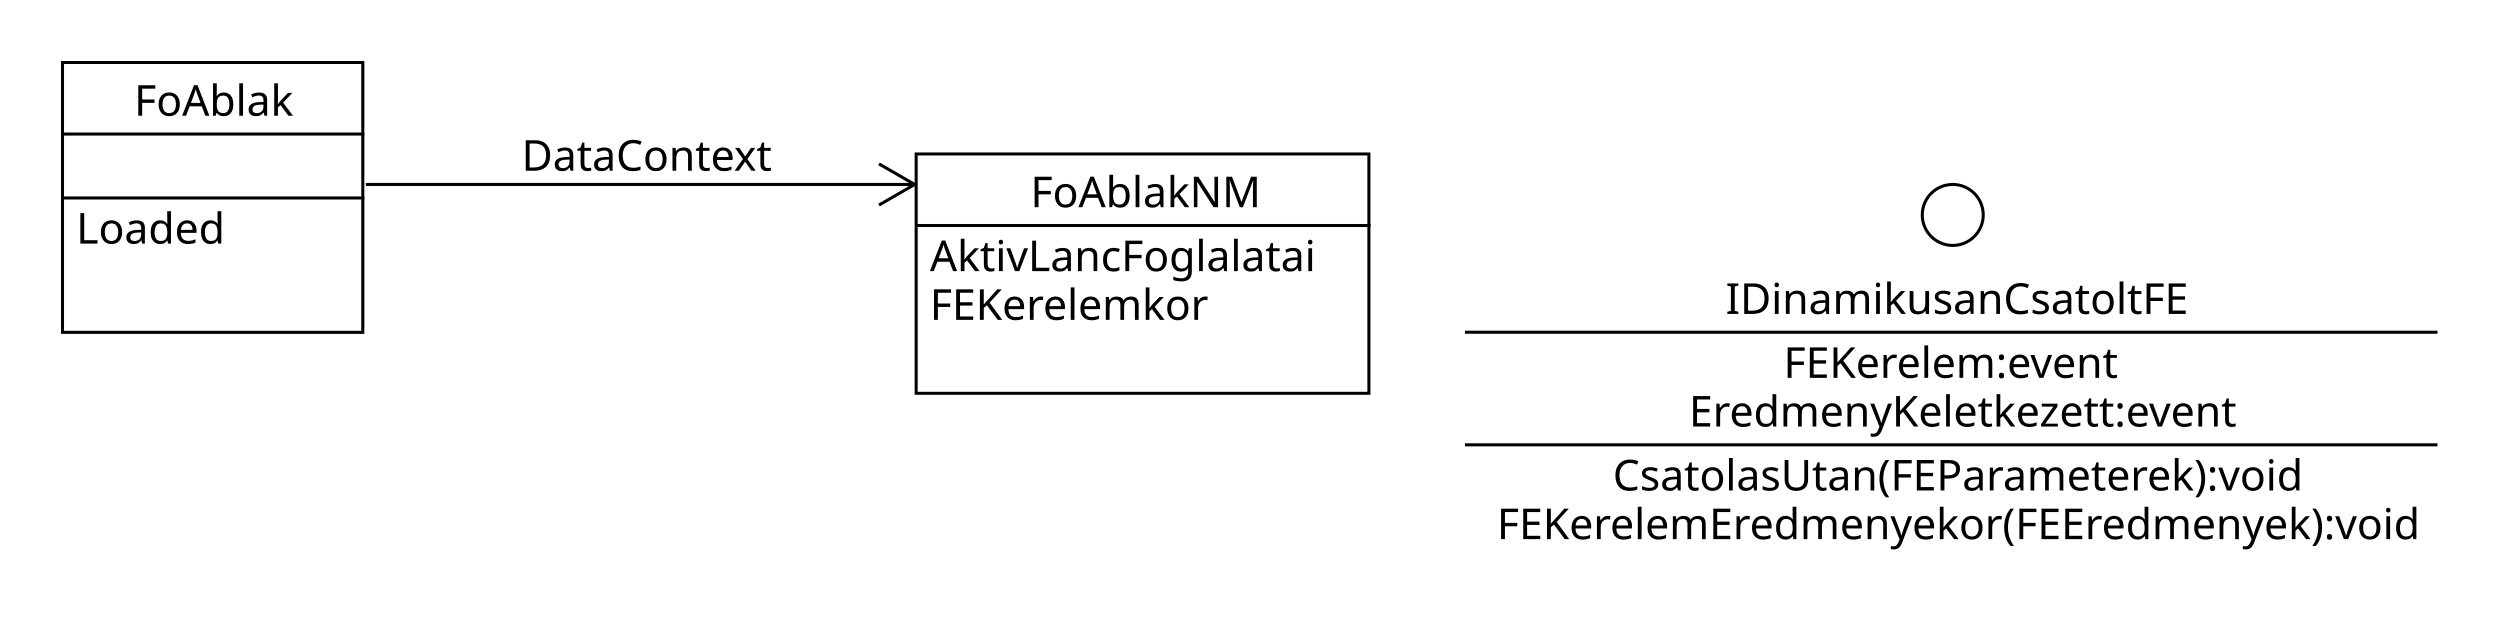
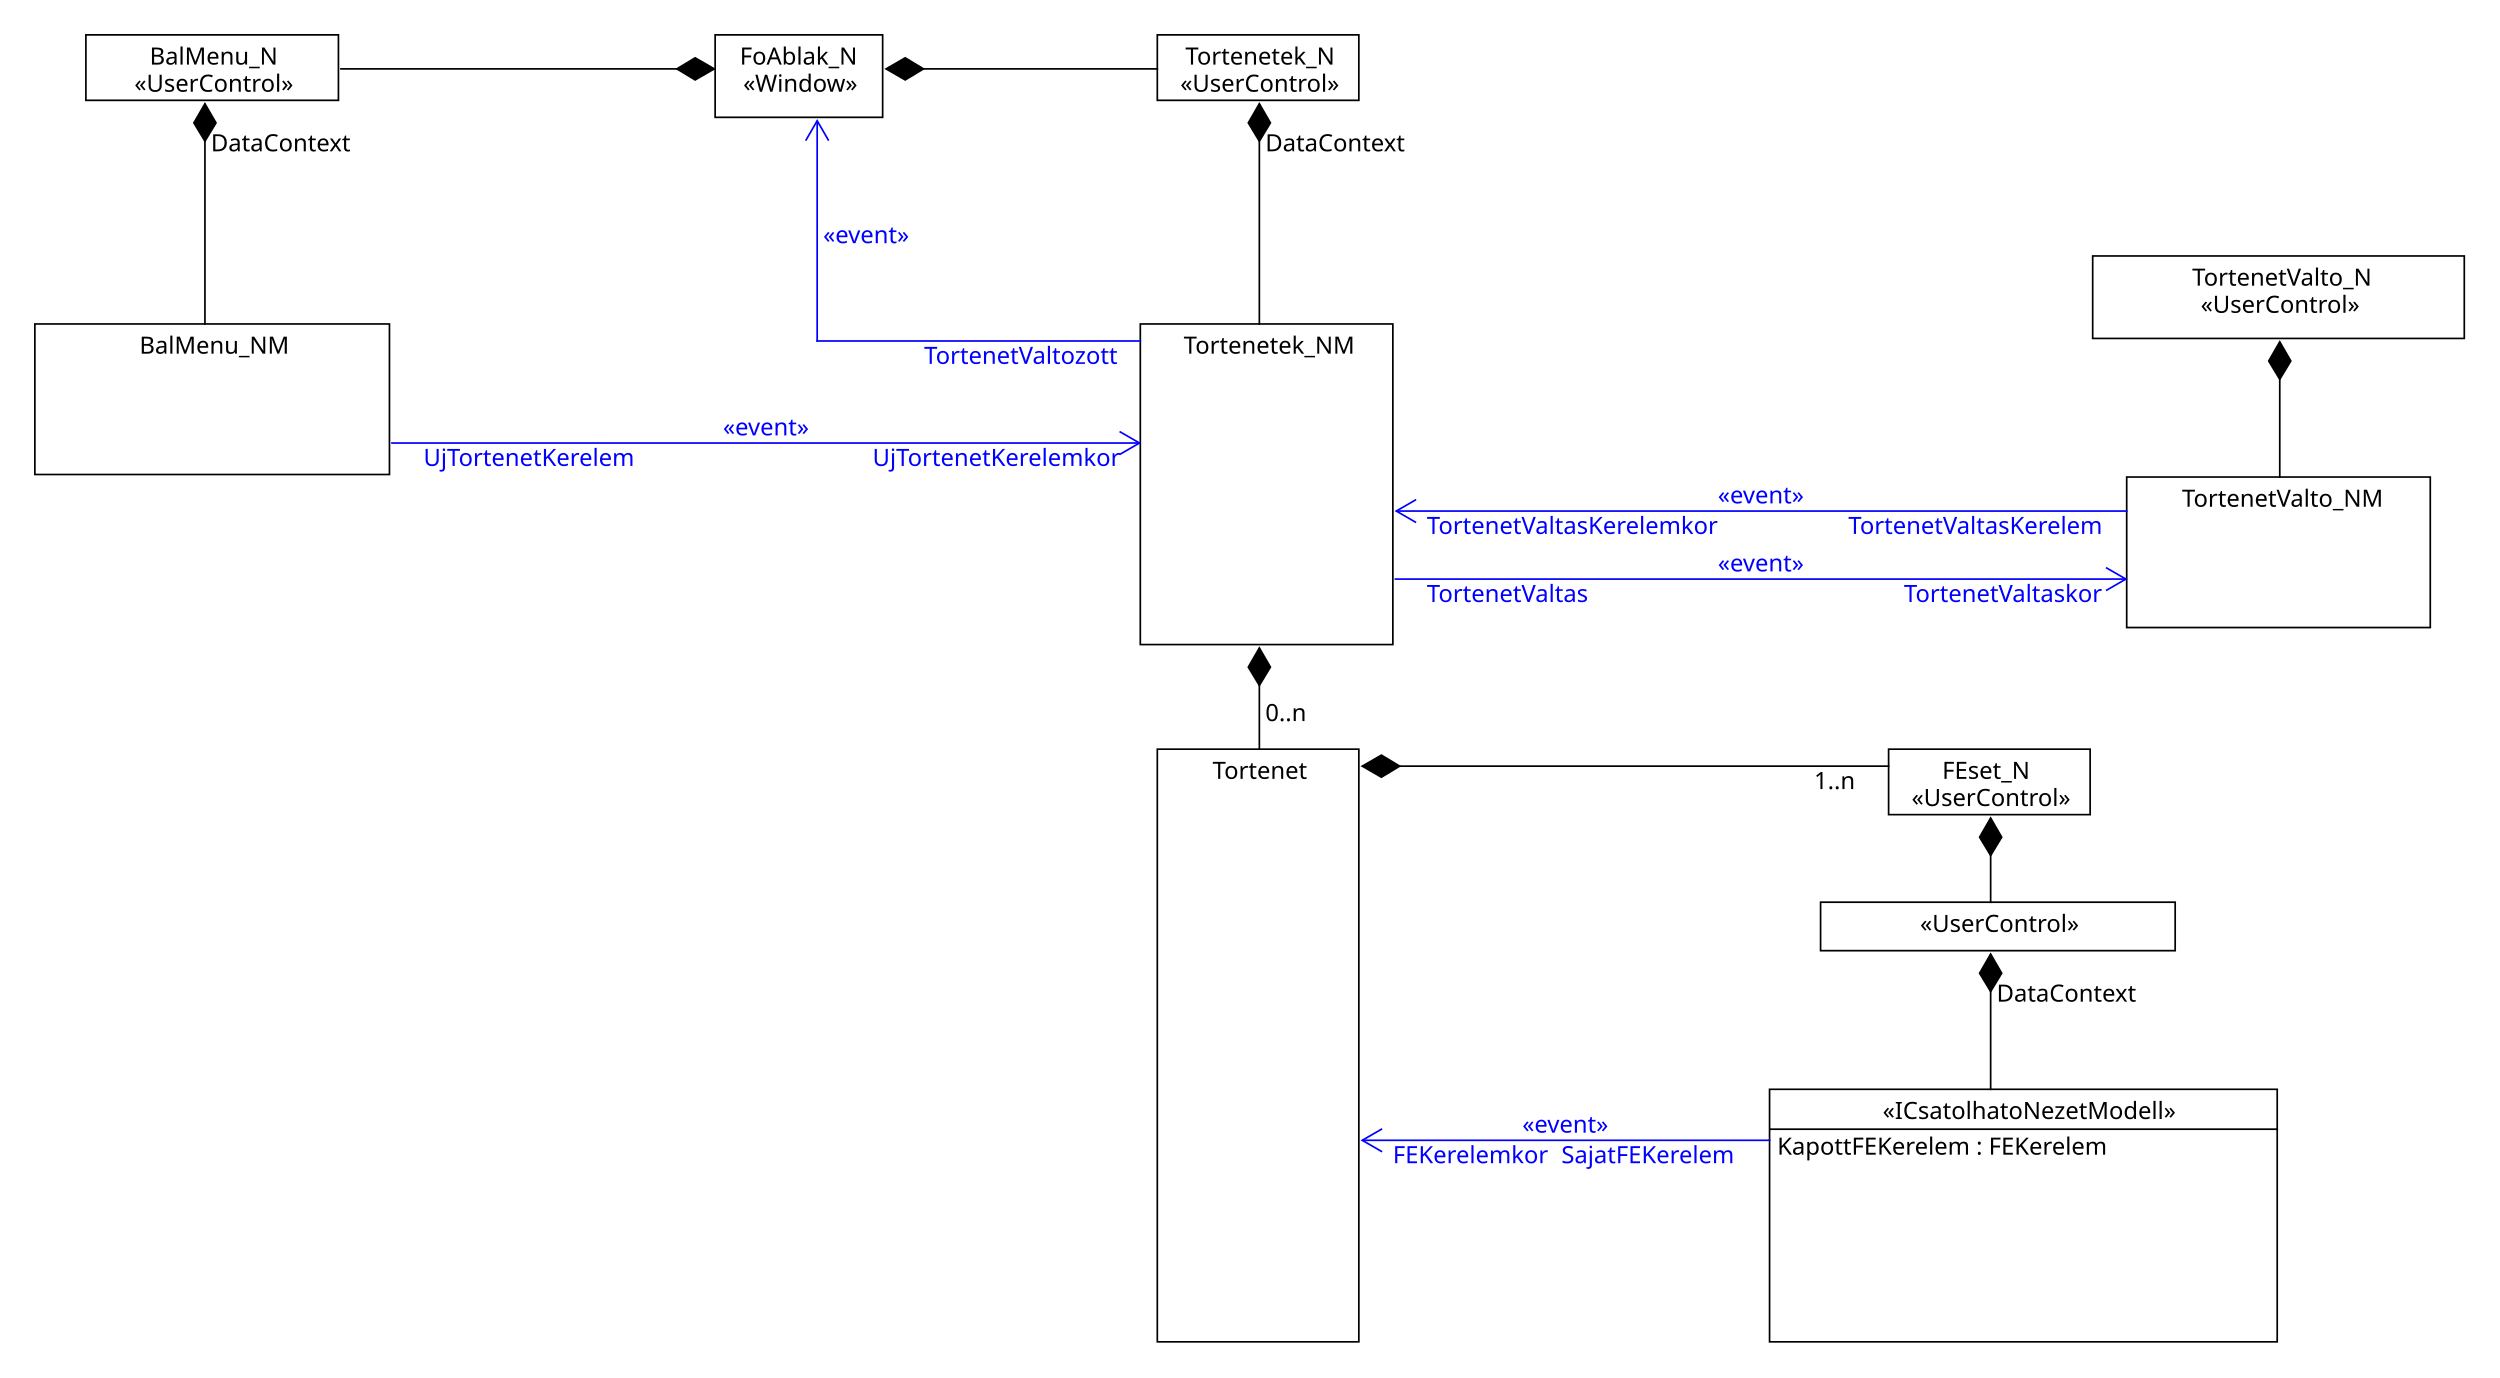
- <svg xmlns="http://www.w3.org/2000/svg" fill-opacity="1" color-rendering="auto" color-interpolation="auto" text-rendering="auto" stroke="black" stroke-linecap="square" width="820" stroke-miterlimit="10" shape-rendering="auto" stroke-opacity="1" fill="black" stroke-dasharray="none" font-weight="normal" stroke-width="1" viewBox="370 40 820 210" height="210" font-family="'Dialog'" font-style="normal" stroke-linejoin="miter" font-size="12px" stroke-dashoffset="0" image-rendering="auto">
+ <svg xmlns="http://www.w3.org/2000/svg" fill-opacity="1" color-rendering="auto" color-interpolation="auto" text-rendering="auto" stroke="black" stroke-linecap="square" width="1470" stroke-miterlimit="10" shape-rendering="auto" stroke-opacity="1" fill="black" stroke-dasharray="none" font-weight="normal" stroke-width="1" viewBox="0 60 1470 810" height="810" font-family="'Dialog'" font-style="normal" stroke-linejoin="miter" font-size="12px" stroke-dashoffset="0" image-rendering="auto">
  <defs id="genericDefs" />
  <g>
    <defs id="defs1">
      <clipPath clipPathUnits="userSpaceOnUse" id="clipPath1">
        <path d="M0 0 L2147483647 0 L2147483647 2147483647 L0 2147483647 L0 0 Z" />
      </clipPath>
      <clipPath clipPathUnits="userSpaceOnUse" id="clipPath2">
-         <path d="M0 0 L0 140 L320 140 L320 0 Z" />
+         <path d="M0 0 L0 50 L100 50 L100 0 Z" />
      </clipPath>
      <clipPath clipPathUnits="userSpaceOnUse" id="clipPath3">
-         <path d="M0 0 L0 80 L150 80 L150 0 Z" />
+         <path d="M0 0 L0 90 L180 90 L180 0 Z" />
      </clipPath>
      <clipPath clipPathUnits="userSpaceOnUse" id="clipPath4">
-         <path d="M0 0 L0 90 L100 90 L100 0 Z" />
+         <path d="M0 0 L0 50 L220 50 L220 0 Z" />
      </clipPath>
      <clipPath clipPathUnits="userSpaceOnUse" id="clipPath5">
-         <path d="M0 0 L0 40 L210 40 L210 0 Z" />
+         <path d="M0 0 L0 150 L300 150 L300 0 Z" />
+       </clipPath>
+       <clipPath clipPathUnits="userSpaceOnUse" id="clipPath6">
+         <path d="M0 0 L0 30 L210 30 L210 0 Z" />
+       </clipPath>
+       <clipPath clipPathUnits="userSpaceOnUse" id="clipPath7">
+         <path d="M0 0 L0 40 L120 40 L120 0 Z" />
+       </clipPath>
+       <clipPath clipPathUnits="userSpaceOnUse" id="clipPath8">
+         <path d="M0 0 L0 350 L120 350 L120 0 Z" />
+       </clipPath>
+       <clipPath clipPathUnits="userSpaceOnUse" id="clipPath9">
+         <path d="M0 0 L0 90 L210 90 L210 0 Z" />
+       </clipPath>
+       <clipPath clipPathUnits="userSpaceOnUse" id="clipPath10">
+         <path d="M0 0 L0 40 L150 40 L150 0 Z" />
+       </clipPath>
+       <clipPath clipPathUnits="userSpaceOnUse" id="clipPath11">
+         <path d="M0 0 L0 190 L150 190 L150 0 Z" />
+       </clipPath>
+       <clipPath clipPathUnits="userSpaceOnUse" id="clipPath12">
+         <path d="M0 0 L0 170 L220 170 L220 0 Z" />
+       </clipPath>
+       <clipPath clipPathUnits="userSpaceOnUse" id="clipPath13">
+         <path d="M0 0 L0 160 L110 160 L110 0 Z" />
+       </clipPath>
+       <clipPath clipPathUnits="userSpaceOnUse" id="clipPath14">
+         <path d="M0 0 L0 110 L30 110 L30 0 Z" />
+       </clipPath>
+       <clipPath clipPathUnits="userSpaceOnUse" id="clipPath15">
+         <path d="M0 0 L0 50 L270 50 L270 0 Z" />
+       </clipPath>
+       <clipPath clipPathUnits="userSpaceOnUse" id="clipPath16">
+         <path d="M0 0 L0 50 L460 50 L460 0 Z" />
+       </clipPath>
+       <clipPath clipPathUnits="userSpaceOnUse" id="clipPath17">
+         <path d="M0 0 L0 110 L110 110 L110 0 Z" />
+       </clipPath>
+       <clipPath clipPathUnits="userSpaceOnUse" id="clipPath18">
+         <path d="M0 0 L0 80 L30 80 L30 0 Z" />
+       </clipPath>
+       <clipPath clipPathUnits="userSpaceOnUse" id="clipPath19">
+         <path d="M0 0 L0 30 L190 30 L190 0 Z" />
+       </clipPath>
+       <clipPath clipPathUnits="userSpaceOnUse" id="clipPath20">
+         <path d="M0 0 L0 30 L250 30 L250 0 Z" />
+       </clipPath>
+       <clipPath clipPathUnits="userSpaceOnUse" id="clipPath21">
+         <path d="M0 0 L0 40 L340 40 L340 0 Z" />
+       </clipPath>
+       <clipPath clipPathUnits="userSpaceOnUse" id="clipPath22">
+         <path d="M0 0 L0 90 L50 90 L50 0 Z" />
+       </clipPath>
+       <clipPath clipPathUnits="userSpaceOnUse" id="clipPath23">
+         <path d="M0 0 L0 50 L470 50 L470 0 Z" />
      </clipPath>
    </defs>
-     <g fill="rgb(255,255,255)" fill-opacity="0" transform="translate(850,90)" stroke-opacity="0" stroke="rgb(255,255,255)">
-       <circle r="10" clip-path="url(#clipPath2)" cx="160.5" cy="20.5" stroke="none" />
-     </g>
-     <g transform="translate(850,90)">
-       <circle fill="none" r="10" clip-path="url(#clipPath2)" cx="160.5" cy="20.5" />
-       <text x="86" font-size="14px" y="52.969" clip-path="url(#clipPath2)" font-family="sans-serif" stroke="none" xml:space="preserve">IDinamikusanCsatoltFE</text>
-       <path fill="none" d="M1 58.969 L319 58.969" clip-path="url(#clipPath2)" />
-       <text x="105" font-size="14px" y="73.938" clip-path="url(#clipPath2)" font-family="sans-serif" stroke="none" xml:space="preserve">FEKerelem:event</text>
-       <text x="74" font-size="14px" y="89.906" clip-path="url(#clipPath2)" font-family="sans-serif" stroke="none" xml:space="preserve">EredmenyKeletkezett:event</text>
-       <path fill="none" d="M1 95.906 L319 95.906" clip-path="url(#clipPath2)" />
-       <text x="49" font-size="14px" y="110.875" clip-path="url(#clipPath2)" font-family="sans-serif" stroke="none" xml:space="preserve">CsatolasUtan(FEParameterek):void</text>
-       <text x="11" font-size="14px" y="126.844" clip-path="url(#clipPath2)" font-family="sans-serif" stroke="none" xml:space="preserve">FEKerelemEredmenyekor(FEEredmenyek):void</text>
-     </g>
-     <g fill="rgb(255,255,255)" fill-opacity="0" transform="translate(670,90)" stroke-opacity="0" stroke="rgb(255,255,255)">
-       <rect x="0.5" width="148.5" height="78.5" y="0.5" clip-path="url(#clipPath3)" stroke="none" />
-     </g>
-     <g transform="translate(670,90)">
-       <rect fill="none" x="0.5" width="148.5" height="78.5" y="0.5" clip-path="url(#clipPath3)" />
-       <text x="38" font-size="14px" y="17.969" clip-path="url(#clipPath3)" font-family="sans-serif" stroke="none" xml:space="preserve">FoAblakNM</text>
-       <path fill="none" d="M1 23.969 L149 23.969" clip-path="url(#clipPath3)" />
-       <text x="5" font-size="14px" y="38.938" clip-path="url(#clipPath3)" font-family="sans-serif" stroke="none" xml:space="preserve">AktivLancFoglalatai</text>
-       <text x="5" font-size="14px" y="54.906" clip-path="url(#clipPath3)" font-family="sans-serif" stroke="none" xml:space="preserve">FEKerelemkor</text>
-     </g>
-     <g fill="rgb(255,255,255)" fill-opacity="0" transform="translate(390,60)" stroke-opacity="0" stroke="rgb(255,255,255)">
-       <rect x="0.5" width="98.5" height="88.5" y="0.5" clip-path="url(#clipPath4)" stroke="none" />
-     </g>
-     <g transform="translate(390,60)">
-       <rect fill="none" x="0.5" width="98.5" height="88.5" y="0.5" clip-path="url(#clipPath4)" />
-       <text x="24" font-size="14px" y="17.969" clip-path="url(#clipPath4)" font-family="sans-serif" stroke="none" xml:space="preserve">FoAblak</text>
-       <path fill="none" d="M1 23.969 L99 23.969" clip-path="url(#clipPath4)" />
-       <path fill="none" d="M1 44.938 L99 44.938" clip-path="url(#clipPath4)" />
-       <text x="5" font-size="14px" y="59.906" clip-path="url(#clipPath4)" font-family="sans-serif" stroke="none" xml:space="preserve">Loaded</text>
-     </g>
-     <g transform="translate(480,80)">
-       <path fill="none" d="M189.5 20.5 L10.5 20.5" clip-path="url(#clipPath5)" />
-       <path fill="none" d="M178.742 14 L190 20.5 L178.742 27" clip-path="url(#clipPath5)" />
-       <text x="61.09" font-size="14px" y="16" clip-path="url(#clipPath5)" font-family="sans-serif" stroke="none" xml:space="preserve">DataContext</text>
+     <g fill="rgb(255,255,255)" fill-opacity="0" transform="translate(420,80)" stroke-opacity="0" stroke="rgb(255,255,255)">
+       <rect x="0.5" width="98.5" height="48.5" y="0.5" clip-path="url(#clipPath2)" stroke="none" />
+     </g>
+     <g transform="translate(420,80)">
+       <rect fill="none" x="0.5" width="98.5" height="48.5" y="0.5" clip-path="url(#clipPath2)" />
+       <text x="15" font-size="14px" y="17.969" clip-path="url(#clipPath2)" font-family="sans-serif" stroke="none" xml:space="preserve">FoAblak_N</text>
+       <text x="17" font-size="14px" y="33.938" clip-path="url(#clipPath2)" font-family="sans-serif" stroke="none" xml:space="preserve">«Window»</text>
+     </g>
+     <g fill="rgb(255,255,255)" fill-opacity="0" transform="translate(1250,340)" stroke-opacity="0" stroke="rgb(255,255,255)">
+       <rect x="0.5" width="178.5" height="88.5" y="0.5" clip-path="url(#clipPath3)" stroke="none" />
+     </g>
+     <g transform="translate(1250,340)">
+       <rect fill="none" x="0.5" width="178.5" height="88.5" y="0.5" clip-path="url(#clipPath3)" />
+       <text x="33" font-size="14px" y="17.969" clip-path="url(#clipPath3)" font-family="sans-serif" stroke="none" xml:space="preserve">TortenetValto_NM</text>
+     </g>
+     <g fill="rgb(255,255,255)" fill-opacity="0" transform="translate(1230,210)" stroke-opacity="0" stroke="rgb(255,255,255)">
+       <rect x="0.5" width="218.5" height="48.5" y="0.5" clip-path="url(#clipPath4)" stroke="none" />
+     </g>
+     <g transform="translate(1230,210)">
+       <rect fill="none" x="0.5" width="218.5" height="48.5" y="0.5" clip-path="url(#clipPath4)" />
+       <text x="59" font-size="14px" y="17.969" clip-path="url(#clipPath4)" font-family="sans-serif" stroke="none" xml:space="preserve">TortenetValto_N</text>
+       <text x="64" font-size="14px" y="33.938" clip-path="url(#clipPath4)" font-family="sans-serif" stroke="none" xml:space="preserve">«UserControl»</text>
+     </g>
+     <g fill="rgb(255,255,255)" fill-opacity="0" transform="translate(1040,700)" stroke-opacity="0" stroke="rgb(255,255,255)">
+       <rect x="0.5" width="298.5" height="148.5" y="0.5" clip-path="url(#clipPath5)" stroke="none" />
+     </g>
+     <g transform="translate(1040,700)">
+       <rect fill="none" x="0.5" width="298.5" height="148.5" y="0.5" clip-path="url(#clipPath5)" />
+       <text x="67" font-size="14px" y="17.969" clip-path="url(#clipPath5)" font-family="sans-serif" stroke="none" xml:space="preserve">«ICsatolhatoNezetModell»</text>
+       <path fill="none" d="M1 23.969 L299 23.969" clip-path="url(#clipPath5)" />
+       <text x="5" font-size="14px" y="38.938" clip-path="url(#clipPath5)" font-family="sans-serif" stroke="none" xml:space="preserve">KapottFEKerelem : FEKerelem</text>
+     </g>
+     <g fill="rgb(255,255,255)" fill-opacity="0" transform="translate(1070,590)" stroke-opacity="0" stroke="rgb(255,255,255)">
+       <rect x="0.5" width="208.5" height="28.5" y="0.5" clip-path="url(#clipPath6)" stroke="none" />
+     </g>
+     <g transform="translate(1070,590)">
+       <rect fill="none" x="0.5" width="208.5" height="28.5" y="0.5" clip-path="url(#clipPath6)" />
+       <text x="59" font-size="14px" y="17.969" clip-path="url(#clipPath6)" font-family="sans-serif" stroke="none" xml:space="preserve">«UserControl»</text>
+     </g>
+     <g fill="rgb(255,255,255)" fill-opacity="0" transform="translate(680,80)" stroke-opacity="0" stroke="rgb(255,255,255)">
+       <rect x="0.5" width="118.5" height="38.5" y="0.5" clip-path="url(#clipPath7)" stroke="none" />
+     </g>
+     <g transform="translate(680,80)">
+       <rect fill="none" x="0.5" width="118.5" height="38.5" y="0.5" clip-path="url(#clipPath7)" />
+       <text x="17" font-size="14px" y="17.969" clip-path="url(#clipPath7)" font-family="sans-serif" stroke="none" xml:space="preserve">Tortenetek_N</text>
+       <text x="14" font-size="14px" y="33.938" clip-path="url(#clipPath7)" font-family="sans-serif" stroke="none" xml:space="preserve">«UserControl»</text>
+     </g>
+     <g fill="rgb(255,255,255)" fill-opacity="0" transform="translate(1110,500)" stroke-opacity="0" stroke="rgb(255,255,255)">
+       <rect x="0.5" width="118.5" height="38.5" y="0.5" clip-path="url(#clipPath7)" stroke="none" />
+     </g>
+     <g transform="translate(1110,500)">
+       <rect fill="none" x="0.5" width="118.5" height="38.5" y="0.5" clip-path="url(#clipPath7)" />
+       <text x="32" font-size="14px" y="17.969" clip-path="url(#clipPath7)" font-family="sans-serif" stroke="none" xml:space="preserve">FEset_N</text>
+       <text x="14" font-size="14px" y="33.938" clip-path="url(#clipPath7)" font-family="sans-serif" stroke="none" xml:space="preserve">«UserControl»</text>
+     </g>
+     <g fill="rgb(255,255,255)" fill-opacity="0" transform="translate(680,500)" stroke-opacity="0" stroke="rgb(255,255,255)">
+       <rect x="0.5" width="118.5" height="348.5" y="0.5" clip-path="url(#clipPath8)" stroke="none" />
+     </g>
+     <g transform="translate(680,500)">
+       <rect fill="none" x="0.5" width="118.5" height="348.5" y="0.5" clip-path="url(#clipPath8)" />
+       <text x="33" font-size="14px" y="17.969" clip-path="url(#clipPath8)" font-family="sans-serif" stroke="none" xml:space="preserve">Tortenet</text>
+     </g>
+     <g fill="rgb(255,255,255)" fill-opacity="0" transform="translate(20,250)" stroke-opacity="0" stroke="rgb(255,255,255)">
+       <rect x="0.5" width="208.5" height="88.5" y="0.5" clip-path="url(#clipPath9)" stroke="none" />
+     </g>
+     <g transform="translate(20,250)">
+       <rect fill="none" x="0.5" width="208.5" height="88.5" y="0.5" clip-path="url(#clipPath9)" />
+       <text x="62" font-size="14px" y="17.969" clip-path="url(#clipPath9)" font-family="sans-serif" stroke="none" xml:space="preserve">BalMenu_NM</text>
+     </g>
+     <g fill="rgb(255,255,255)" fill-opacity="0" transform="translate(50,80)" stroke-opacity="0" stroke="rgb(255,255,255)">
+       <rect x="0.5" width="148.5" height="38.5" y="0.5" clip-path="url(#clipPath10)" stroke="none" />
+     </g>
+     <g transform="translate(50,80)">
+       <rect fill="none" x="0.5" width="148.5" height="38.5" y="0.5" clip-path="url(#clipPath10)" />
+       <text x="38" font-size="14px" y="17.969" clip-path="url(#clipPath10)" font-family="sans-serif" stroke="none" xml:space="preserve">BalMenu_N</text>
+       <text x="29" font-size="14px" y="33.938" clip-path="url(#clipPath10)" font-family="sans-serif" stroke="none" xml:space="preserve">«UserControl»</text>
+     </g>
+     <g fill="rgb(255,255,255)" fill-opacity="0" transform="translate(670,250)" stroke-opacity="0" stroke="rgb(255,255,255)">
+       <rect x="0.5" width="148.5" height="188.5" y="0.5" clip-path="url(#clipPath11)" stroke="none" />
+     </g>
+     <g transform="translate(670,250)">
+       <rect fill="none" x="0.5" width="148.5" height="188.5" y="0.5" clip-path="url(#clipPath11)" />
+       <text x="26" font-size="14px" y="17.969" clip-path="url(#clipPath11)" font-family="sans-serif" stroke="none" xml:space="preserve">Tortenetek_NM</text>
+     </g>
+     <g fill="blue" transform="translate(470,120)" stroke="blue">
+       <path fill="none" d="M10.5 11.5 L10.5 140.5" clip-path="url(#clipPath12)" />
+       <path fill="none" d="M10.5 140.5 L200.5 140.5" clip-path="url(#clipPath12)" />
+       <path fill="none" d="M4 22.258 L10.5 11 L17 22.258" clip-path="url(#clipPath12)" />
+       <text x="14" font-size="14px" y="82.984" clip-path="url(#clipPath12)" font-family="sans-serif" stroke="none" xml:space="preserve">«event»</text>
+       <text x="73.387" font-size="14px" y="153.969" clip-path="url(#clipPath12)" font-family="sans-serif" stroke="none" xml:space="preserve">TortenetValtozott</text>
+     </g>
+     <g transform="translate(730,110)">
+       <path fill="none" d="M10.5 11.5 L10.5 140.5" clip-path="url(#clipPath13)" />
+       <path d="M4 22.258 L10.5 11 L17 22.258 L10.5 33.017 Z" clip-path="url(#clipPath13)" stroke="none" />
+       <path fill="none" d="M4 22.258 L10.5 11 L17 22.258 L10.5 33.017 Z" clip-path="url(#clipPath13)" />
+       <text x="14" font-size="14px" y="38.969" clip-path="url(#clipPath13)" font-family="sans-serif" stroke="none" xml:space="preserve">DataContext</text>
+     </g>
+     <g transform="translate(1330,250)">
+       <path fill="none" d="M10.5 11.5 L10.5 90.5" clip-path="url(#clipPath14)" />
+       <path d="M4 22.258 L10.5 11 L17 22.258 L10.5 33.017 Z" clip-path="url(#clipPath14)" stroke="none" />
+       <path fill="none" d="M4 22.258 L10.5 11 L17 22.258 L10.5 33.017 Z" clip-path="url(#clipPath14)" />
+     </g>
+     <g fill="blue" transform="translate(790,710)" stroke="blue">
+       <path fill="none" d="M11.5 20.5 L250.5 20.5" clip-path="url(#clipPath15)" />
+       <path fill="none" d="M22.258 27 L11 20.5 L22.258 14" clip-path="url(#clipPath15)" />
+       <text x="105.09" font-size="14px" y="16" clip-path="url(#clipPath15)" font-family="sans-serif" stroke="none" xml:space="preserve">«event»</text>
+       <text x="29" font-size="14px" y="33.969" clip-path="url(#clipPath15)" font-family="sans-serif" stroke="none" xml:space="preserve">FEKerelemkor</text>
+       <text x="128.069" font-size="14px" y="33.969" clip-path="url(#clipPath15)" font-family="sans-serif" stroke="none" xml:space="preserve">SajatFEKerelem</text>
+     </g>
+     <g fill="blue" transform="translate(810,380)" stroke="blue">
+       <path fill="none" d="M10.5 20.5 L439.5 20.5" clip-path="url(#clipPath16)" />
+       <path fill="none" d="M428.742 27 L440 20.5 L428.742 14" clip-path="url(#clipPath16)" />
+       <text x="200.09" font-size="14px" y="16" clip-path="url(#clipPath16)" font-family="sans-serif" stroke="none" xml:space="preserve">«event»</text>
+       <text x="29" font-size="14px" y="33.969" clip-path="url(#clipPath16)" font-family="sans-serif" stroke="none" xml:space="preserve">TortenetValtas</text>
+       <text x="309.504" font-size="14px" y="33.969" clip-path="url(#clipPath16)" font-family="sans-serif" stroke="none" xml:space="preserve">TortenetValtaskor</text>
+     </g>
+     <g fill="blue" transform="translate(810,340)" stroke="blue">
+       <path fill="none" d="M11.5 20.5 L440.5 20.5" clip-path="url(#clipPath16)" />
+       <path fill="none" d="M22.258 27 L11 20.5 L22.258 14" clip-path="url(#clipPath16)" />
+       <text x="200.09" font-size="14px" y="16" clip-path="url(#clipPath16)" font-family="sans-serif" stroke="none" xml:space="preserve">«event»</text>
+       <text x="29" font-size="14px" y="33.969" clip-path="url(#clipPath16)" font-family="sans-serif" stroke="none" xml:space="preserve">TortenetValtasKerelemkor</text>
+       <text x="276.821" font-size="14px" y="33.969" clip-path="url(#clipPath16)" font-family="sans-serif" stroke="none" xml:space="preserve">TortenetValtasKerelem</text>
+     </g>
+     <g transform="translate(1160,610)">
+       <path fill="none" d="M10.5 11.5 L10.5 90.5" clip-path="url(#clipPath17)" />
+       <path d="M4 22.258 L10.5 11 L17 22.258 L10.5 33.017 Z" clip-path="url(#clipPath17)" stroke="none" />
+       <path fill="none" d="M4 22.258 L10.5 11 L17 22.258 L10.5 33.017 Z" clip-path="url(#clipPath17)" />
+       <text x="14" font-size="14px" y="38.969" clip-path="url(#clipPath17)" font-family="sans-serif" stroke="none" xml:space="preserve">DataContext</text>
+     </g>
+     <g transform="translate(1160,530)">
+       <path fill="none" d="M10.5 60.5 L10.5 11.5" clip-path="url(#clipPath18)" />
+       <path d="M17 22.258 L10.5 11 L4 22.258 L10.5 33.017 Z" clip-path="url(#clipPath18)" stroke="none" />
+       <path fill="none" d="M17 22.258 L10.5 11 L4 22.258 L10.5 33.017 Z" clip-path="url(#clipPath18)" />
+     </g>
+     <g transform="translate(510,90)">
+       <path fill="none" d="M11.5 10.5 L170.5 10.5" clip-path="url(#clipPath19)" />
+       <path d="M22.258 17 L11 10.5 L22.258 4 L33.017 10.5 Z" clip-path="url(#clipPath19)" stroke="none" />
+       <path fill="none" d="M22.258 17 L11 10.5 L22.258 4 L33.017 10.5 Z" clip-path="url(#clipPath19)" />
+     </g>
+     <g transform="translate(190,90)">
+       <path fill="none" d="M229.5 10.5 L10.5 10.5" clip-path="url(#clipPath20)" />
+       <path d="M218.742 4 L230 10.5 L218.742 17 L207.983 10.5 Z" clip-path="url(#clipPath20)" stroke="none" />
+       <path fill="none" d="M218.742 4 L230 10.5 L218.742 17 L207.983 10.5 Z" clip-path="url(#clipPath20)" />
+     </g>
+     <g transform="translate(790,500)">
+       <path fill="none" d="M11.5 10.5 L320.5 10.5" clip-path="url(#clipPath21)" />
+       <path d="M22.258 17 L11 10.5 L22.258 4 L33.017 10.5 Z" clip-path="url(#clipPath21)" stroke="none" />
+       <path fill="none" d="M22.258 17 L11 10.5 L22.258 4 L33.017 10.5 Z" clip-path="url(#clipPath21)" />
+       <text x="276.648" font-size="14px" y="23.969" clip-path="url(#clipPath21)" font-family="sans-serif" stroke="none" xml:space="preserve">1..n</text>
+     </g>
+     <g transform="translate(730,430)">
+       <path fill="none" d="M10.5 70.5 L10.5 11.5" clip-path="url(#clipPath22)" />
+       <path d="M17 22.258 L10.5 11 L4 22.258 L10.5 33.017 Z" clip-path="url(#clipPath22)" stroke="none" />
+       <path fill="none" d="M17 22.258 L10.5 11 L4 22.258 L10.5 33.017 Z" clip-path="url(#clipPath22)" />
+       <text x="14" font-size="14px" y="54" clip-path="url(#clipPath22)" font-family="sans-serif" stroke="none" xml:space="preserve">0..n</text>
+     </g>
+     <g fill="blue" transform="translate(220,300)" stroke="blue">
+       <path fill="none" d="M449.5 20.5 L10.5 20.5" clip-path="url(#clipPath23)" />
+       <path fill="none" d="M438.742 14 L450 20.5 L438.742 27" clip-path="url(#clipPath23)" />
+       <text x="205.09" font-size="14px" y="16" clip-path="url(#clipPath23)" font-family="sans-serif" stroke="none" xml:space="preserve">«event»</text>
+       <text x="293.062" font-size="14px" y="33.969" clip-path="url(#clipPath23)" font-family="sans-serif" stroke="none" xml:space="preserve">UjTortenetKerelemkor</text>
+       <text x="29" font-size="14px" y="33.969" clip-path="url(#clipPath23)" font-family="sans-serif" stroke="none" xml:space="preserve">UjTortenetKerelem</text>
+     </g>
+     <g transform="translate(110,110)">
+       <path fill="none" d="M10.5 140.5 L10.5 11.5" clip-path="url(#clipPath13)" />
+       <path d="M17 22.258 L10.5 11 L4 22.258 L10.5 33.017 Z" clip-path="url(#clipPath13)" stroke="none" />
+       <path fill="none" d="M17 22.258 L10.5 11 L4 22.258 L10.5 33.017 Z" clip-path="url(#clipPath13)" />
+       <text x="14" font-size="14px" y="38.969" clip-path="url(#clipPath13)" font-family="sans-serif" stroke="none" xml:space="preserve">DataContext</text>
    </g>
  </g>
</svg>
